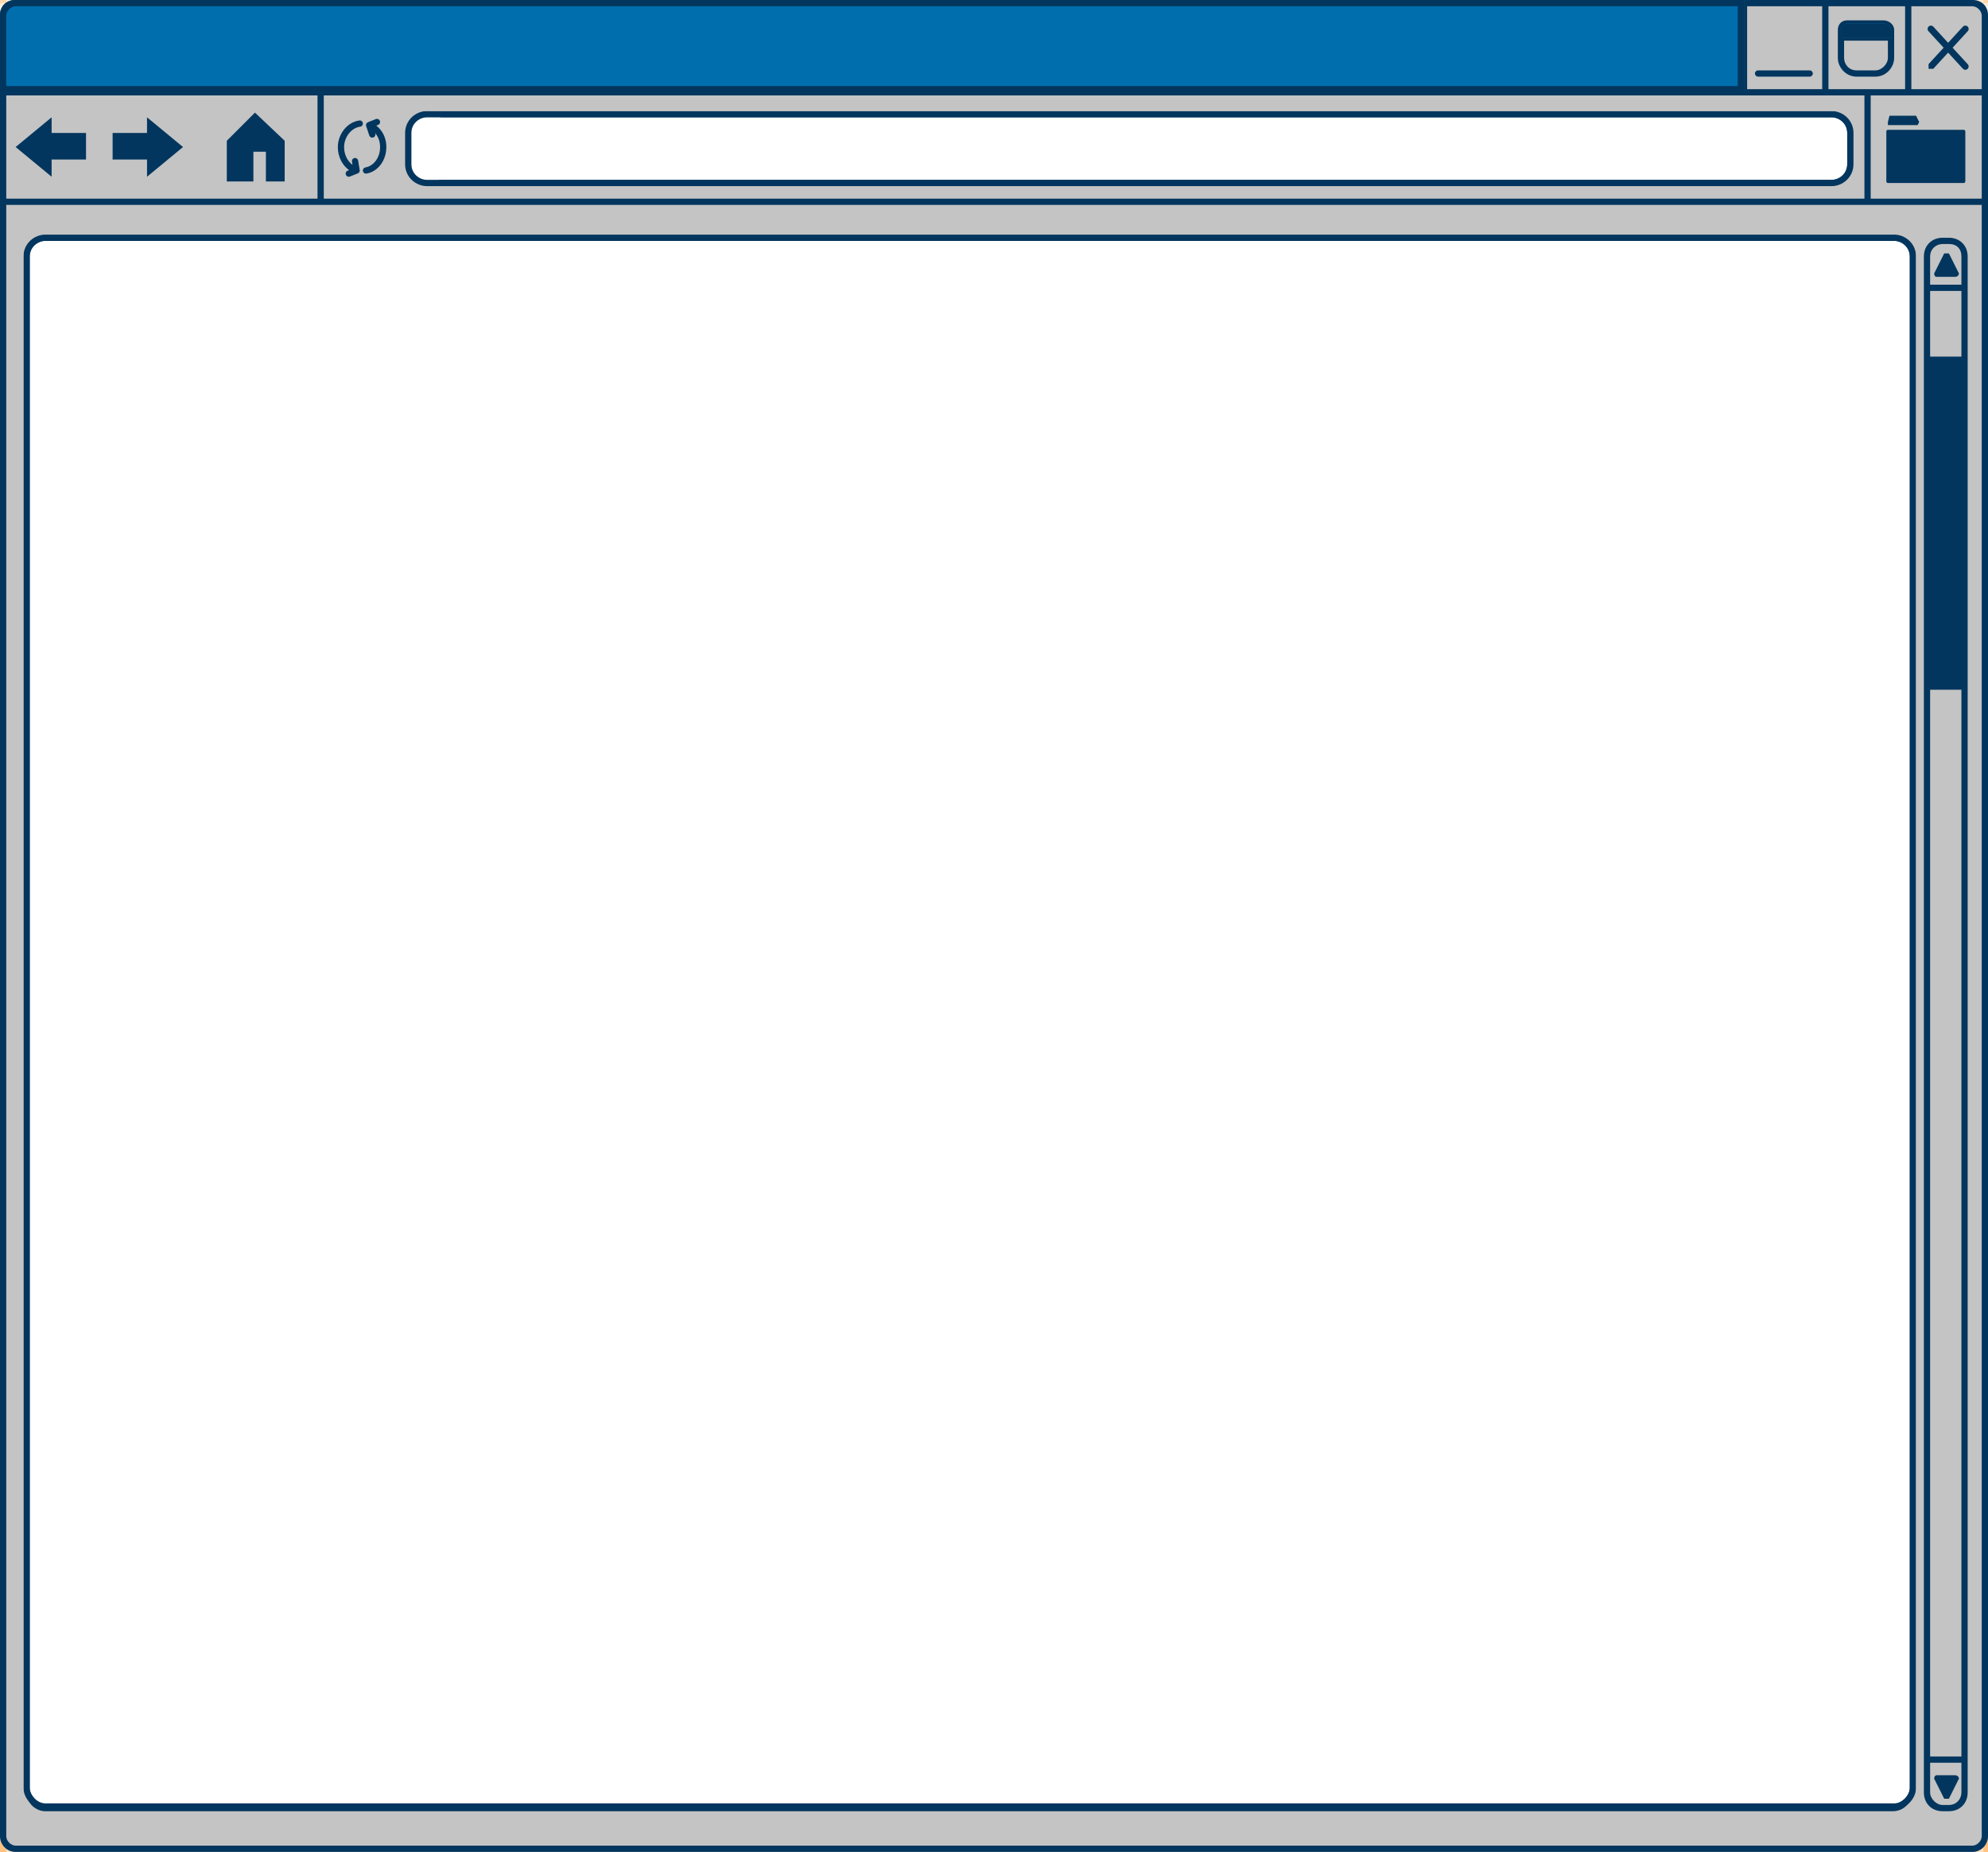
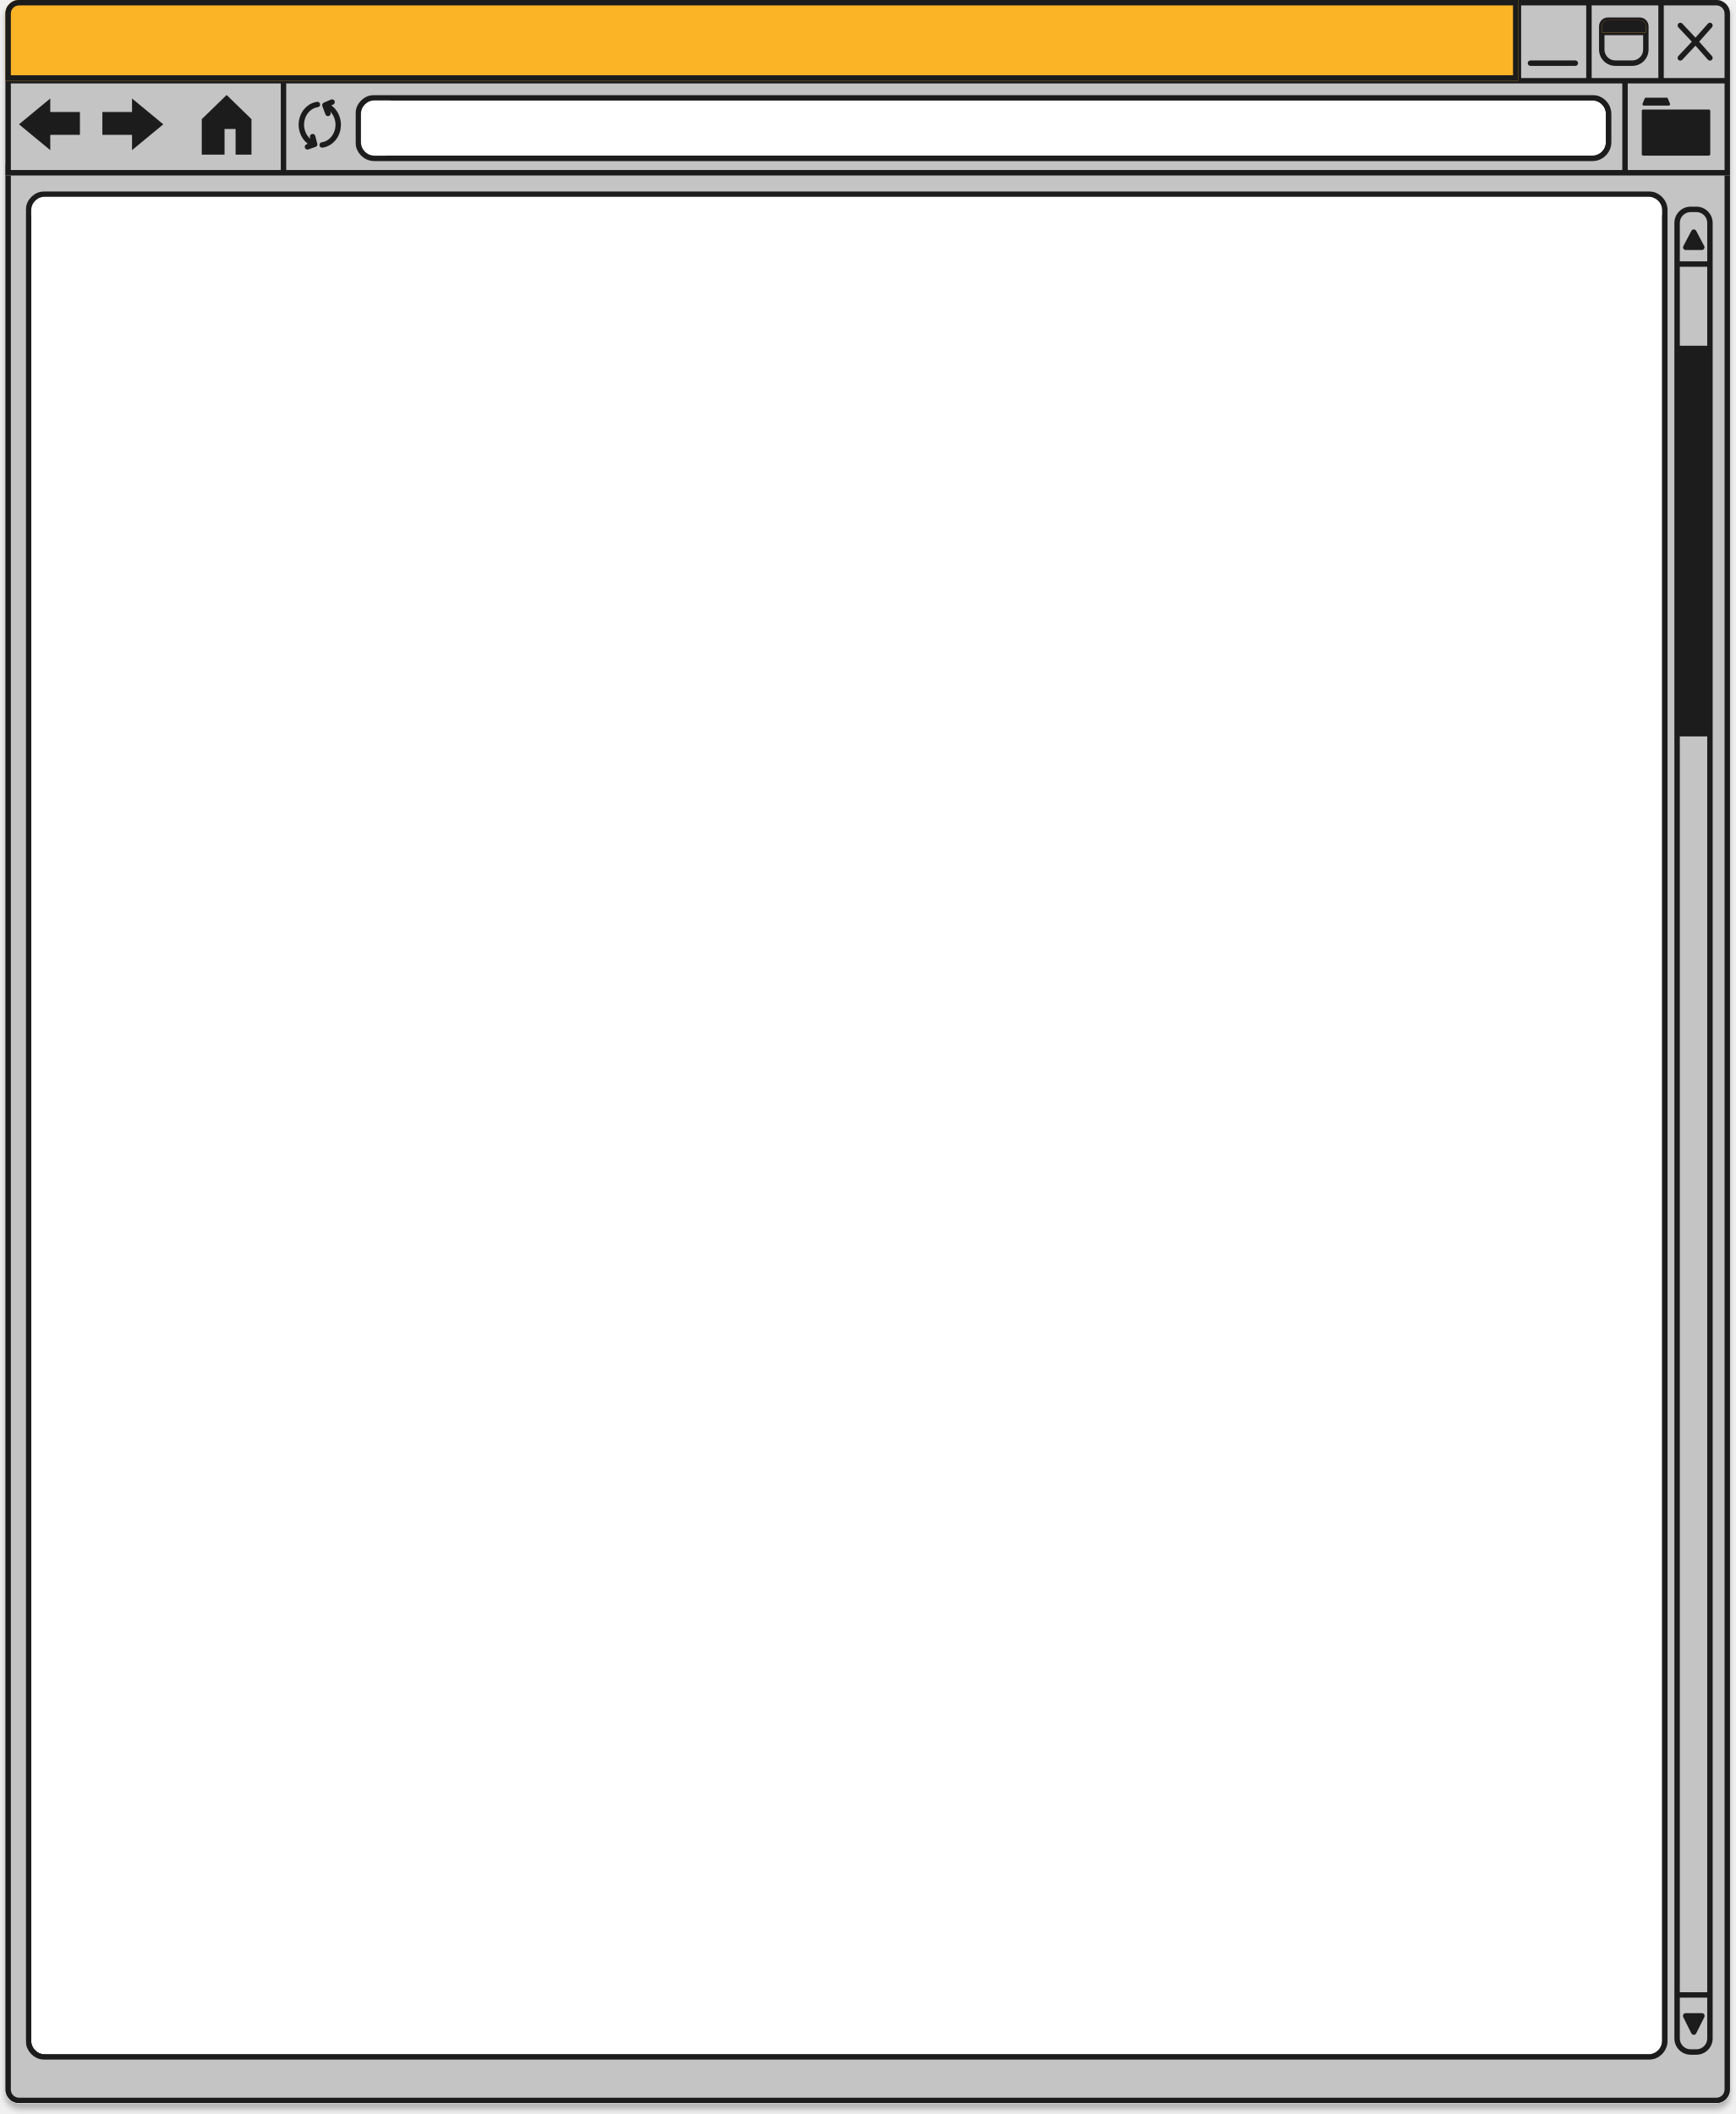
- <svg xmlns="http://www.w3.org/2000/svg" width="1271" height="1184" fill="none">
-   <path fill="#E5E5E5" d="M0 0h1271v1184H0z" />
-   <g clip-path="url(#a)">
-     <path fill="#2B99D6" d="M-84-2965h1440v5863H-84z" />
-     <path fill="url(#b)" d="M-84 4h1440v1476H-84z" />
-     <path stroke="#fff" stroke-opacity=".5" stroke-width="4" d="M636 1039V4m0 1035h-90m90 0h90M636 4h-90m90 0h90m270 0v1035M996 4h-90m90 0h90m-90 1035h-90m90 0h90M276 4v1035M276 4h-90m90 0h90m-90 1035h-90m90 0h90M96 4v1035M96 4H6m90 0h90M96 1039H6m90 0h90M456 4v1035M456 4h-90m90 0h90m-90 1035h-90m90 0h90M816 4v1035M816 4h-90m90 0h90m-90 1035h-90m90 0h90M1176 4v1035m0-1035h-90m90 0h90m-90 1035h-90m90 0h90M6 4h-90v88M6 4v1035m0 0h-90v-87M186 4v1035M366 4v1035M546 4v1035M726 4v1035M906 4v1035M1086 4v1035M1266 4h90v88m-90-88v1035m0 0h90v-90m0-427H-84m1440 0v86m0-86v-86M-84 522v-87m0 87v86m0 172h1440m-1440 0v-86m0 86v84m1440-84v84m0-84v-85m0-432H-84m1440 0v86m0-86v-83M-84 263v-86m0 86v86m1440 600v-85m0 85-1440 3m1440-88V695m0 169H-84m1440-169v-87m0 87-1440-1m1440-86V436m0 172H-84m1440-172v-87m0 87-1440-1m1440-86V180m0 169H-84m1440-169V92m0 88-1440-3m1440-85H-84m0 0v85m0 172v86m0 173v86m0 170v88" />
-     <path stroke="#fff" stroke-opacity=".5" stroke-width="4" d="M636 2073V1038m0 1035h-90m90 0h90m-90-1035h-90m90 0h90m270 0v1035m0-1035h-90m90 0h90m-90 1035h-90m90 0h90M276 1038v1035m0-1035h-90m90 0h90m-90 1035h-90m90 0h90M96 1038v1035m0-1035H6m90 0h90M96 2073H6m90 0h90m270-1035v1035m0-1035h-90m90 0h90m-90 1035h-90m90 0h90m270-1035v1035m0-1035h-90m90 0h90m-90 1035h-90m90 0h90m270-1035v1035m0-1035h-90m90 0h90m-90 1035h-90m90 0h90M6 1038h-90v88m90-88v1035m0 0h-90v-87m270-948v1035m180-1035v1035m180-1035v1035m180-1035v1035m180-1035v1035m180-1035v1035m180-1035h90v88m-90-88v1035m0 0h90v-90m0-427H-84m1440 0v86m0-86v-86m-1440 86v-87m0 87v86m0 172h1440m-1440 0v-86m0 86v84m1440-84v84m0-84v-85m0-432H-84m1440 0v86m0-86v-83m-1440 83v-86m0 86v86m1440 600v-85m0 85-1440 3m1440-88v-169m0 169H-84m1440-169v-87m0 87-1440-1m1440-86v-172m0 172H-84m1440-172v-87m0 87-1440-1m1440-86v-169m0 169H-84m1440-169v-88m0 88-1440-3m1440-85H-84m0 0v85m0 172v86m0 173v86m0 170v88" />
-     <path fill="#FED8AC" d="M-84-270h1440V4H-84z" />
-     <path stroke="#fff" stroke-opacity=".5" stroke-width="4" d="M1176-268h-90v93m90-93h90v93m-90-93v93m-270-93h-90v93m90-93h90v93m-90-93v93M1356 4h-90M-84-86V4H6m-90-90v-89H6m-90 89 90 1M6 4h90M6 4v-89M96 4h90M96 4v-89m90 89h90m-90 0v-90m90 90h90m-90 0v-89m90 89h90m-90 0v-179M456 4h90m-90 0v-90m90 90h90m-90 0v-90m90 90h90m-90 0v-90m90 90h90m-90 0v-88m90 88h90m-90 0v-90m90 90h90m-90 0v-88m90 88h90m-90 0v-90m90 90h90m-90 0v-87m90 87h90m-90 0v-87m90 87v-87M6-175v-93h90v93m-90 0v90m0-90h90M6-85h90m0 0v-90m0 90h180m-90-1v-89h90m-90 89 90 1m0 0v-90m0 90 450 1m-450-91h90m0 0v-93h90v93m-90 0h90m0 0h90m-90 0v89m90-89v-93h90v93m-90 0h90m-90 0v89m90-89v89m180-89h90m-90 0v89m90-89h90m-90 0v91m90-91h90m-90 0v89m90-89h90m-90 0v92m90-92h90m-90 0v92m90-92v92m0 0h-90m0 0h-90m0 0-90-3m90 3-180-1m0 0-90-2m90 2H726m0 0-90-2m-90 0h-90" />
-     <mask id="c" fill="#fff">
-       <path d="M0 10C0 4 4 0 10 0h1251c6 0 10 4 10 10v1164c0 5-4 10-10 10H10c-6 0-10-5-10-10V10Z" />
+ <svg xmlns="http://www.w3.org/2000/svg" width="1279" height="1558" viewBox="0 0 1279 1558" fill="none">
+   <g filter="url(#filter0_d_636_360)">
+     <mask id="path-1-inside-1_636_360" fill="white">
+       <path d="M4 121H555.5H1275V1540C1275 1545.52 1270.52 1550 1265 1550H14C8.477 1550 4 1545.52 4 1540V121Z" />
    </mask>
-     <path fill="#C4C4C4" d="M0 10C0 4 4 0 10 0h1251c6 0 10 4 10 10v1164c0 5-4 10-10 10H10c-6 0-10-5-10-10V10Z" />
-     <path fill="#02365E" d="M0 57a2 2 0 0 0 0 4v-4Zm1271 4a2 2 0 0 0 0-4v4Zm-49-61a2 2 0 0 0-4 0h4Zm-53 0a2 2 0 1 0-4 0h4Zm-52 0a2 2 0 0 0-4 0h4ZM0 127a2 2 0 0 0 0 4v-4Zm1271 4a2 2 0 0 0 0-4v4Zm-147-86a2 2 0 1 0 0 4v-4Zm33 4a2 2 0 1 0 0-4v4Zm79-32a2 2 0 0 0-3 3l3-3Zm19 27a2 2 0 1 0 3-3l-3 3Zm3-24a2 2 0 0 0-3-3l3 3Zm-25 21v3h3l-3-3Zm-13 20h51v-4h-51v4Zm2-2V0h-4v59h4Zm-57-59v59h4V0h-4Zm-50 61h52v-4h-52v4Zm2-2V0h-4v59h4ZM276 85v21h4V85h-4Zm12 33h883v-4H288v4Zm895-12V85h-4v21h4Zm-12-33H288v4h883v-4Zm-4-12h27v-4h-27v4Zm27 0h26v-4h-26v4Zm0 70h77v-4h-77v4Zm-2-72v70h4V59h-4ZM0 61h205v-4H0v4Zm205 0h910v-4H205v4ZM0 131h205v-4H0v4Zm205 0h989v-4H205v4Zm-2-72v70h4V59h-4ZM29 156h1181v-4H29v4Zm1189 8v982h4V164h-4Zm-8 990H29v4h1181v-4Zm-1189-8V164h-4v982h4Zm1221 12h4v-4h-4v4Zm4-1006h-4v4h4v-4Zm12 287V230h-4v209h4Zm-28-209v209h4V230h-4ZM1124 49h33v-4h-33v4Zm109-29 11 12 3-3-11-12-3 3Zm11 12 11 12 3-3-11-12-3 3Zm3 0 11-12-3-3-11 12 3 3Zm-60 17h12v-4h-12v4Zm17-36h-23v4h23v-4Zm-29 11v13h4V24h-4Zm36 13V24h-4v13h4Zm-34-11h32v-4h-32v4Zm34-2v-5h-4v5h4Zm-36-5v5h4v-5h-4Zm34-2h-32v4h32v-4Zm35 12-11 12 3 3 11-12-3-3Zm-14 135v20h4v-20h-4Zm0 20v46h4v-46h-4Zm28 46v-46h-4v46h4Zm0-46v-20h-4v20h4Zm-26 2h24v-4h-24v4Zm-2 253v686h4V439h-4Zm0 686v21h4v-21h-4Zm28 21v-21h-4v21h4Zm0-21V439h-4v686h4Zm-26 2h24v-4h-24v4Zm10-897v209h4V230h-4Zm10 209V230h-4v209h4Zm-16-209v209h4V230h-4Zm-4 211h3v-4h-3v4Zm3 0h3v-4h-3v4Zm3-213h-3v4h3v-4Zm-3 0h-3v4h3v-4Zm2 211V230h-4v209h4Zm7-211h-3v4h3v-4Zm-3 0h-3v4h3v-4Zm-3 213h3v-4h-3v4Zm3 0h3v-4h-3v4Zm-2-211v209h4V230h-4Zm5 211h3v-4h-3v4Zm3 0h3v-4h-3v4Zm3-213h-3v4h3v-4Zm-3 0h-3v4h3v-4Zm2 211V230h-4v209h4Zm7-211h-3v4h3v-4Zm-3 0h-3v4h3v-4Zm-3 213h3v-4h-3v4Zm3 0h3v-4h-3v4Zm-2-211v209h4V230h-4Zm-47-213c2 0 3 1 3 2h4c0-3-3-6-7-6v4Zm-5 32c7 0 12-6 12-12h-4c0 4-4 8-8 8v4Zm-12-4c-5 0-8-4-8-8h-4c0 6 5 12 12 12v-4Zm-6-32c-4 0-6 3-6 6h4l2-2v-4Zm65 143c5 0 8 3 8 8h4c0-7-5-12-12-12v4Zm0 1002c7 0 12-5 12-12h-4c0 4-3 8-8 8v4Zm-4-4c-4 0-8-4-8-8h-4c0 7 5 12 12 12v-4ZM1183 85c0-7-6-12-12-12v4c4 0 8 4 8 8h4Zm-12 33c6 0 12-6 12-12h-4c0 4-4 8-8 8v4Zm-895-12c0 6 6 12 12 12v-4c-4 0-8-4-8-8h-4Zm4-21c0-4 4-8 8-8v-4c-6 0-12 5-12 12h4Zm962 67c-7 0-12 5-12 12h4c0-5 4-8 8-8v-4Zm-24 994c0 4-3 8-8 8v4c7 0 12-5 12-12h-4Zm-1189 8c-4 0-8-4-8-8h-4c0 7 6 12 12 12v-4Zm1181-998c5 0 8 3 8 8h4c0-7-5-12-12-12v4ZM29 152c-6 0-12 5-12 12h4c0-5 4-8 8-8v-4Zm1232 1028H10v8h1251v-8ZM4 59V10h-8v49h8Zm1263-49v49h8V10h-8Zm-47-6h41v-8h-41v8Zm-53 0h53v-8h-53v8ZM10 4h1105v-8H10v8Zm1105 0h52v-8h-52v8ZM4 1174V129h-8v1045h8ZM4 129V59h-8v70h8Zm1263-70v70h8V59h-8Zm0 70v1045h8V129h-8ZM10 1180c-3 0-6-3-6-6h-8c0 8 6 14 14 14v-8ZM1275 10c0-8-6-14-14-14v8c3 0 6 3 6 6h8Zm-14 1178c8 0 14-6 14-14h-8c0 3-3 6-6 6v8ZM4 10c0-3 3-6 6-6v-8C2-4-4 2-4 10h8Z" mask="url(#c)" />
-     <path fill="#02365E" d="M1243 162h3l6 12c1 1 0 3-2 3h-12c-1 0-2-2-1-3l6-12Zm0 988h3l6-12c1-1 0-3-2-3h-12c-1 0-2 2-1 3l6 12Z" />
-     <path stroke="#02365E" stroke-linecap="round" stroke-linejoin="round" stroke-width="4" d="M236 80c5 2 9 7 9 14 0 8-5 14-11 15m2-29 2 6m-2-6 5-2m-13 31c-6-2-10-8-10-15s5-14 12-15m-2 30-1-6m1 6-5 2" />
-     <mask id="d" fill="#fff">
-       <path d="M0 10v49h1115V0H10C4 0 0 4 0 10Zm1181 5h23c3 0 5 2 5 4v5h-32v-5c0-2 2-4 4-4Z" />
+     <path d="M4 121H555.5H1275V1540C1275 1545.52 1270.52 1550 1265 1550H14C8.477 1550 4 1545.52 4 1540V121Z" fill="#C4C4C4" />
+     <path d="M4 119C2.895 119 2 119.895 2 121C2 122.105 2.895 123 4 123V119ZM1275 123C1276.1 123 1277 122.105 1277 121C1277 119.895 1276.1 119 1275 119V123ZM1197.63 123H1275V119H1197.63V123ZM4 123H208.943V119H4V123ZM208.943 123H1197.63V119H208.943V123ZM33.49 156.296H1214.21V152.296H33.49V156.296ZM1222.21 164.296V1502.32H1226.21V164.296H1222.21ZM1214.21 1510.32H33.49V1514.32H1214.21V1510.32ZM25.49 1502.32V164.296H21.49V1502.32H25.49ZM1246.02 1514.32H1250.23V1510.32H1246.02V1514.32ZM1250.23 152.296H1246.02V156.296H1250.23V152.296ZM1262.23 540.71V256.814H1258.23V540.71H1262.23ZM1234.02 256.814V540.71H1238.02V256.814H1234.02ZM1234.02 164.296V194.603H1238.02V164.296H1234.02ZM1234.02 194.603V256.814H1238.02V194.603H1234.02ZM1262.23 256.814V194.603H1258.23V256.814H1262.23ZM1262.23 194.603V164.296H1258.23V194.603H1262.23ZM1236.02 196.603H1260.23V192.603H1236.02V196.603ZM1234.02 540.71V1470.26H1238.02V540.71H1234.02ZM1234.02 1470.26V1502.32H1238.02V1470.26H1234.02ZM1262.23 1502.32V1470.26H1258.23V1502.32H1262.23ZM1262.23 1470.26V540.71H1258.23V1470.26H1262.23ZM1236.02 1472.26H1260.23V1468.26H1236.02V1472.26ZM1246.13 256.814V540.71H1250.13V256.814H1246.13ZM1256.18 540.71V256.814H1252.18V540.71H1256.18ZM1240.07 256.814V540.71H1244.07V256.814H1240.07ZM1236.02 542.71H1239.05V538.71H1236.02V542.71ZM1239.05 542.71H1242.07V538.71H1239.05V542.71ZM1242.07 254.814H1239.05V258.814H1242.07V254.814ZM1239.05 254.814H1236.02V258.814H1239.05V254.814ZM1241.05 540.71V256.814H1237.05V540.71H1241.05ZM1248.13 254.814H1245.1V258.814H1248.13V254.814ZM1245.1 254.814H1242.07V258.814H1245.1V254.814ZM1242.07 542.71H1245.1V538.71H1242.07V542.71ZM1245.1 542.71H1248.13V538.71H1245.1V542.71ZM1243.1 256.814V540.71H1247.1V256.814H1243.1ZM1248.13 542.71H1251.15V538.71H1248.13V542.71ZM1251.15 542.71H1254.18V538.71H1251.15V542.71ZM1254.18 254.814H1251.15V258.814H1254.18V254.814ZM1251.15 254.814H1248.13V258.814H1251.15V254.814ZM1253.15 540.71V256.814H1249.15V540.71H1253.15ZM1260.23 254.814H1257.21V258.814H1260.23V254.814ZM1257.21 254.814H1254.18V258.814H1257.21V254.814ZM1254.18 542.71H1257.21V538.71H1254.18V542.71ZM1257.21 542.71H1260.23V538.71H1257.21V542.71ZM1255.21 256.814V540.71H1259.21V256.814H1255.21ZM1250.23 1514.32C1256.86 1514.32 1262.23 1508.95 1262.23 1502.32H1258.23C1258.23 1506.74 1254.65 1510.32 1250.23 1510.32V1514.32ZM1246.02 1510.32C1241.6 1510.32 1238.02 1506.74 1238.02 1502.32H1234.02C1234.02 1508.95 1239.39 1514.32 1246.02 1514.32V1510.32ZM1246.02 152.296C1239.39 152.296 1234.02 157.669 1234.02 164.296H1238.02C1238.02 159.878 1241.6 156.296 1246.02 156.296V152.296ZM33.49 1510.32C29.072 1510.32 25.49 1506.74 25.49 1502.32H21.49C21.49 1508.95 26.863 1514.32 33.49 1514.32V1510.32ZM33.49 152.296C26.863 152.296 21.49 157.669 21.49 164.296H25.49C25.49 159.878 29.072 156.296 33.49 156.296V152.296ZM1222.21 1502.32C1222.21 1506.74 1218.63 1510.32 1214.21 1510.32V1514.32C1220.83 1514.32 1226.21 1508.95 1226.21 1502.32H1222.21ZM1214.21 156.296C1218.63 156.296 1222.21 159.878 1222.21 164.296H1226.21C1226.21 157.669 1220.83 152.296 1214.21 152.296V156.296ZM1250.23 156.296C1254.65 156.296 1258.23 159.878 1258.23 164.296H1262.23C1262.23 157.669 1256.86 152.296 1250.23 152.296V156.296ZM4 121V117C1.791 117 0 118.791 0 121H4ZM1275 121H1279C1279 118.791 1277.21 117 1275 117V121ZM1265 1546H14V1554H1265V1546ZM8 1540V121H0V1540H8ZM1271 121V1540H1279V121H1271ZM4 125H555.5V117H4V125ZM555.5 125H1275V117H555.5V125ZM14 1546C10.686 1546 8 1543.31 8 1540H0C0 1547.73 6.268 1554 14 1554V1546ZM1265 1554C1272.73 1554 1279 1547.73 1279 1540H1271C1271 1543.31 1268.31 1546 1265 1546V1554Z" fill="#1C1C1C" mask="url(#path-1-inside-1_636_360)" />
+     <path d="M1246.55 170.153C1247.3 168.731 1249.34 168.731 1250.09 170.153L1255.99 181.332C1256.69 182.664 1255.72 184.266 1254.22 184.266H1242.42C1240.91 184.266 1239.95 182.664 1240.65 181.332L1246.55 170.153Z" fill="#1C1C1C" />
+     <path d="M1246.53 1498.54C1247.27 1500.01 1249.37 1500.01 1250.11 1498.54L1256.09 1486.58C1256.75 1485.25 1255.79 1483.68 1254.3 1483.68H1242.34C1240.85 1483.68 1239.88 1485.25 1240.55 1486.58L1246.53 1498.54Z" fill="#1C1C1C" />
+     <mask id="path-5-outside-2_636_360" maskUnits="userSpaceOnUse" x="19" y="141" width="1210" height="1377" fill="black">
+       <rect fill="white" x="19" y="141" width="1210" height="1377" />
+       <path d="M1215 145H33.001C27.478 145 23 149.477 23 155L23 1504C23 1509.52 27.477 1514 33 1514H624H1215C1220.52 1514 1225 1509.52 1225 1504L1225 155C1225 149.477 1220.52 145 1215 145Z" />
    </mask>
-     <path fill="#006EAD" d="M0 10v49h1115V0H10C4 0 0 4 0 10Zm1181 5h23c3 0 5 2 5 4v5h-32v-5c0-2 2-4 4-4Z" />
-     <path fill="#02365E" d="M1269 10v49h4V10h-4Zm-49-8h41v-4h-41v4Zm-53 0h53v-4h-53v4Zm-52 59h52v-4h-52v4Zm0-59h52v-4h-52v4ZM2 895V129h-4v766h4Zm0-766V59h-4v70h4Zm1267-70v70h4V59h-4Zm-102 2h27v-4h-27v4Zm27 0h26v-4h-26v4Zm-70-12h33v-4h-33v4Zm107-33 13 16 3-3-13-15-3 2Zm13 16 14 16 3-3-14-16-3 3Zm3 0 14-16-3-2-14 15 3 3Zm-3-3-13 16 3 3 13-16-3-3Zm-69-5v23h4V24h-4Zm36 23V24h-4v23h4Zm-2-30h-32v4h32v-4Zm64-7c0-7-5-12-12-12v4c4 0 8 4 8 8h4ZM0 59h-4v4h4v-4Zm1115 0v4h4v-4h-4Zm0-59h4v-4h-4v4Zm62 24h-4v4h4v-4Zm32 0v4h4v-4h-4ZM4 59V10h-8v49h8Zm6-55h1105v-8H10v8Zm1109 55V0h-8v59h8ZM0 63h205v-8H0v8Zm205 0h910v-8H205v8Zm999-52h-23v8h23v-8Zm-27 17h32v-8h-32v8Zm36-4v-5h-8v5h8Zm-40-5v5h8v-5h-8Zm8-8c-5 0-8 4-8 8h8v-8Zm23 8h9c0-4-4-8-9-8v8ZM4 10c0-3 3-6 6-6v-8C2-4-4 2-4 10h8Z" mask="url(#d)" />
-     <mask id="e" width="1210" height="1086" x="15" y="71" fill="#000" maskUnits="userSpaceOnUse">
-       <path fill="#fff" d="M15 71h1210v1086H15z" />
-       <path d="M263 105V85c0-6 5-10 10-10h898c5 0 10 4 10 10v20c0 6-5 10-10 10H273c-5 0-10-4-10-10Zm948 49H29c-5 0-10 4-10 10v979c0 5 5 10 10 10h1182c5 0 10-5 10-10V164c0-6-5-10-10-10Z" />
+     <path d="M1215 145H33.001C27.478 145 23 149.477 23 155L23 1504C23 1509.52 27.477 1514 33 1514H624H1215C1220.52 1514 1225 1509.52 1225 1504L1225 155C1225 149.477 1220.52 145 1215 145Z" fill="white" />
+     <path d="M1215 145H33.001C27.478 145 23 149.477 23 155L23 1504C23 1509.52 27.477 1514 33 1514H624H1215C1220.52 1514 1225 1509.52 1225 1504L1225 155C1225 149.477 1220.52 145 1215 145Z" stroke="#1C1C1C" stroke-width="8" mask="url(#path-5-outside-2_636_360)" />
+     <mask id="path-6-inside-3_636_360" fill="white">
+       <path d="M4 59.485V10C4 4.477 8.477 0 14 0H1119.08H1171.05H1224.21H1265C1270.52 0 1275 4.477 1275 10V59.485V129.316H1197.63H208.943H4V59.485Z" />
    </mask>
-     <path fill="#fff" d="M263 105V85c0-6 5-10 10-10h898c5 0 10 4 10 10v20c0 6-5 10-10 10H273c-5 0-10-4-10-10Zm948 49H29c-5 0-10 4-10 10v979c0 5 5 10 10 10h1182c5 0 10-5 10-10V164c0-6-5-10-10-10Z" />
-     <path stroke="#02365E" stroke-width="8" d="M263 105V85c0-6 5-10 10-10h898c5 0 10 4 10 10v20c0 6-5 10-10 10H273c-5 0-10-4-10-10Zm948 49H29c-5 0-10 4-10 10v979c0 5 5 10 10 10h1182c5 0 10-5 10-10V164c0-6-5-10-10-10Z" mask="url(#e)" />
-     <path fill="#02365E" fill-rule="evenodd" d="m94 113 23-19-23-19v10H72v17h22v11Zm-61 0L10 94l23-19v10h22v17H33v11Zm130-41 19 18v26h-12V97h-8v19h-17V90l18-18Z" clip-rule="evenodd" />
-     <rect width="50.5" height="34" x="1206" y="83" fill="#02365E" rx="1" />
-     <path fill="#02365E" d="M1208 74h17l2 4-1 2h-19v-2l1-4Z" />
+     <path d="M4 59.485V10C4 4.477 8.477 0 14 0H1119.08H1171.05H1224.21H1265C1270.52 0 1275 4.477 1275 10V59.485V129.316H1197.63H208.943H4V59.485Z" fill="#C4C4C4" />
+     <path d="M4 57.485C2.895 57.485 2 58.381 2 59.485C2 60.59 2.895 61.485 4 61.485V57.485ZM1275 61.485C1276.1 61.485 1277 60.59 1277 59.485C1277 58.381 1276.1 57.485 1275 57.485V61.485ZM1226.21 0C1226.21 -1.105 1225.31 -2 1224.21 -2C1223.1 -2 1222.21 -1.105 1222.21 0H1226.21ZM1173.05 0C1173.05 -1.105 1172.16 -2 1171.05 -2C1169.95 -2 1169.05 -1.105 1169.05 0H1173.05ZM1121.08 0C1121.08 -1.105 1120.18 -2 1119.08 -2C1117.97 -2 1117.08 -1.105 1117.08 0H1121.08ZM1195.63 129.316C1195.63 130.421 1196.53 131.316 1197.63 131.316C1198.73 131.316 1199.63 130.421 1199.63 129.316H1195.63ZM206.943 129.316C206.943 130.421 207.838 131.316 208.943 131.316C210.047 131.316 210.943 130.421 210.943 129.316H206.943ZM1127.94 44.554C1126.83 44.554 1125.94 45.449 1125.94 46.554C1125.94 47.658 1126.83 48.554 1127.94 48.554V44.554ZM1161.01 48.554C1162.12 48.554 1163.01 47.658 1163.01 46.554C1163.01 45.449 1162.12 44.554 1161.01 44.554V48.554ZM1239.84 17.383C1239.08 16.577 1237.82 16.537 1237.01 17.292C1236.21 18.048 1236.17 19.314 1236.92 20.119L1239.84 17.383ZM1258.74 44.003C1259.47 44.829 1260.74 44.903 1261.56 44.169C1262.39 43.435 1262.46 42.171 1261.73 41.346L1258.74 44.003ZM1261.73 20.079C1262.46 19.254 1262.39 17.99 1261.56 17.256C1260.74 16.522 1259.47 16.597 1258.74 17.422L1261.73 20.079ZM1236.92 41.306C1236.17 42.111 1236.21 43.377 1237.01 44.133C1237.82 44.889 1239.08 44.848 1239.84 44.043L1236.92 41.306ZM1224.21 61.485H1275V57.485H1224.21V61.485ZM1226.21 59.485V0H1222.21V59.485H1226.21ZM1169.05 0V59.485H1173.05V0H1169.05ZM1119.08 61.485H1171.05V57.485H1119.08V61.485ZM1121.08 59.485V0H1117.08V59.485H1121.08ZM280.179 85.003V105.738H284.179V85.003H280.179ZM292.179 117.738H1174.64V113.738H292.179V117.738ZM1186.64 105.738V85.003H1182.64V105.738H1186.64ZM1174.64 73.003H292.179V77.003H1174.64V73.003ZM1171.05 61.485H1197.63V57.485H1171.05V61.485ZM1197.63 61.485H1224.21V57.485H1197.63V61.485ZM1195.63 59.485V129.316H1199.63V59.485H1195.63ZM4 61.485H208.943V57.485H4V61.485ZM208.943 61.485H1119.08V57.485H208.943V61.485ZM206.943 59.485V129.316H210.943V59.485H206.943ZM1127.94 48.554H1161.01V44.554H1127.94V48.554ZM1236.92 20.119L1248.15 32.081L1251.06 29.344L1239.84 17.383L1236.92 20.119ZM1248.11 32.041L1258.74 44.003L1261.73 41.346L1251.1 29.384L1248.11 32.041ZM1251.1 32.041L1261.73 20.079L1258.74 17.422L1248.11 29.384L1251.1 32.041ZM1190.5 48.554H1202.99V44.554H1190.5V48.554ZM1208.46 12.871H1185.03V16.871H1208.46V12.871ZM1178.5 23.924V36.554H1182.5V23.924H1178.5ZM1214.99 36.554V23.924H1210.99V36.554H1214.99ZM1180.5 25.924H1212.99V21.924H1180.5V25.924ZM1214.99 23.924V19.397H1210.99V23.924H1214.99ZM1178.5 19.397V23.924H1182.5V19.397H1178.5ZM1212.99 17.397H1180.5V21.397H1212.99V17.397ZM1248.15 29.344L1236.92 41.306L1239.84 44.043L1251.06 32.081L1248.15 29.344ZM1208.46 16.871C1209.85 16.871 1210.99 18.002 1210.99 19.397H1214.99C1214.99 15.793 1212.06 12.871 1208.46 12.871V16.871ZM1202.99 48.554C1209.61 48.554 1214.99 43.181 1214.99 36.554H1210.99C1210.99 40.972 1207.4 44.554 1202.99 44.554V48.554ZM1190.5 44.554C1186.08 44.554 1182.5 40.972 1182.5 36.554H1178.5C1178.5 43.181 1183.87 48.554 1190.5 48.554V44.554ZM1185.03 12.871C1181.42 12.871 1178.5 15.793 1178.5 19.397H1182.5C1182.5 18.002 1183.63 16.871 1185.03 16.871V12.871ZM1186.64 85.003C1186.64 78.376 1181.26 73.003 1174.64 73.003V77.003C1179.05 77.003 1182.64 80.585 1182.64 85.003H1186.64ZM1174.64 117.738C1181.26 117.738 1186.64 112.365 1186.64 105.738H1182.64C1182.64 110.156 1179.05 113.738 1174.64 113.738V117.738ZM280.179 105.738C280.179 112.365 285.551 117.738 292.179 117.738V113.738C287.761 113.738 284.179 110.156 284.179 105.738H280.179ZM284.179 85.003C284.179 80.585 287.761 77.003 292.179 77.003V73.003C285.551 73.003 280.179 78.376 280.179 85.003H284.179ZM4 129.316H0C0 131.525 1.791 133.316 4 133.316L4 129.316ZM1275 129.316V133.316C1277.21 133.316 1279 131.525 1279 129.316H1275ZM8 59.485V10H0V59.485H8ZM1271 10V59.485H1279V10H1271ZM1224.21 4H1265V-4H1224.21V4ZM1171.05 4H1224.21V-4H1171.05V4ZM14 4H1119.08V-4H14V4ZM1119.08 4H1171.05V-4H1119.08V4ZM8 129.316V59.485H0V129.316H8ZM1271 59.485V129.316H1279V59.485H1271ZM1197.63 133.316H1275V125.316H1197.63V133.316ZM4 133.316H208.943V125.316H4V133.316ZM208.943 133.316H1197.63V125.316H208.943V133.316ZM1279 10C1279 2.268 1272.73 -4 1265 -4V4C1268.31 4 1271 6.686 1271 10H1279ZM8 10C8 6.686 10.686 4 14 4V-4C6.268 -4 0 2.268 0 10H8Z" fill="#1C1C1C" mask="url(#path-6-inside-3_636_360)" />
+     <mask id="path-8-inside-4_636_360" fill="white">
+       <path d="M4 10V59.464H208.943H1119.08V0H14C8.477 0 4 4.477 4 10Z" />
+       <path d="M1185.03 14.866H1208.46C1210.96 14.866 1212.99 16.892 1212.99 19.391V23.915H1180.5V19.391C1180.5 16.892 1182.53 14.866 1185.03 14.866Z" />
+     </mask>
+     <path d="M4 10V59.464H208.943H1119.08V0H14C8.477 0 4 4.477 4 10Z" fill="#FCB427" />
+     <path d="M1185.03 14.866H1208.46C1210.96 14.866 1212.99 16.892 1212.99 19.391V23.915H1180.5V19.391C1180.5 16.892 1182.53 14.866 1185.03 14.866Z" fill="#FCB427" />
+     <path d="M1273 10V59.464H1277V10H1273ZM1224.21 2H1265V-2H1224.21V2ZM1171.05 2H1224.21V-2H1171.05V2ZM1119.08 61.464H1171.05V57.464H1119.08V61.464ZM1119.08 2H1171.05V-2H1119.08V2ZM6 129.27V59.464H2V129.27H6ZM1273 59.464V129.27H1277V59.464H1273ZM1171.05 61.464H1197.63V57.464H1171.05V61.464ZM1197.63 61.464H1224.21V57.464H1197.63V61.464ZM1127.94 48.537H1161.01V44.537H1127.94V48.537ZM1234.5 16.168L1248.09 32.004L1251.12 29.399L1237.54 13.564L1234.5 16.168ZM1248.09 32.004L1261.67 47.84L1264.71 45.235L1251.12 29.399L1248.09 32.004ZM1251.12 32.004L1264.71 16.168L1261.67 13.564L1248.09 29.399L1251.12 32.004ZM1248.09 29.399L1234.5 45.235L1237.54 47.84L1251.12 32.004L1248.09 29.399ZM1178.5 23.915V46.537H1182.5V23.915H1178.5ZM1214.99 46.537V23.915H1210.99V46.537H1214.99ZM1212.99 17.391H1180.5V21.391H1212.99V17.391ZM1277 10C1277 3.373 1271.63 -2 1265 -2V2C1269.42 2 1273 5.582 1273 10H1277ZM4 59.464H0V63.464H4V59.464ZM1119.08 59.464V63.464H1123.08V59.464H1119.08ZM1119.08 0H1123.08V-4H1119.08V0ZM1180.5 23.915H1176.5V27.915H1180.5V23.915ZM1212.99 23.915V27.915H1216.99V23.915H1212.99ZM8 59.464V10H0V59.464H8ZM14 4H1119.08V-4H14V4ZM1123.08 59.464V0H1115.08V59.464H1123.08ZM4 63.464H208.943V55.464H4V63.464ZM208.943 63.464H1119.08V55.464H208.943V63.464ZM1208.46 10.866H1185.03V18.866H1208.46V10.866ZM1180.5 27.915H1212.99V19.915H1180.5V27.915ZM1216.99 23.915V19.391H1208.99V23.915H1216.99ZM1176.5 19.391V23.915H1184.5V19.391H1176.5ZM1208.46 18.866C1208.75 18.866 1208.99 19.101 1208.99 19.391H1216.99C1216.99 14.683 1213.17 10.866 1208.46 10.866V18.866ZM1185.03 10.866C1180.32 10.866 1176.5 14.683 1176.5 19.391H1184.5C1184.5 19.101 1184.74 18.866 1185.03 18.866V10.866ZM8 10C8 6.686 10.686 4 14 4V-4C6.268 -4 0 2.268 0 10H8Z" fill="#1C1C1C" mask="url(#path-8-inside-4_636_360)" />
+     <path d="M239.449 77.485C245.115 79.294 249.259 85.076 249.259 91.93C249.259 99.567 244.112 105.874 237.447 106.835M239.449 77.485L241.713 83.578M239.449 77.485L244.731 75.227M231.903 106.374C226.236 104.565 222.092 98.783 222.092 91.93C222.092 84.292 227.239 77.985 233.904 77.024M231.903 106.374L230.393 100.698M231.903 106.374L226.62 108.215" stroke="#1C1C1C" stroke-width="4" stroke-linecap="round" stroke-linejoin="round" />
+     <path fill-rule="evenodd" clip-rule="evenodd" d="M97.305 110.649L120.346 91.617L97.305 72.585V82.568H75.444V99.373H97.305V110.649Z" fill="#1C1C1C" />
+     <path fill-rule="evenodd" clip-rule="evenodd" d="M37.042 110.649L14 91.617L37.042 72.585V82.568H58.902V99.373H37.042V110.649Z" fill="#1C1C1C" />
+     <path fill-rule="evenodd" clip-rule="evenodd" d="M167.02 70L185.335 87.81H185.335V87.81L185.335 87.811H185.335V113.969H173.634V95.046H165.494V113.969H148.705V87.81H148.706L167.02 70Z" fill="#1C1C1C" />
+     <mask id="path-14-outside-5_636_360" maskUnits="userSpaceOnUse" x="262" y="70" width="926" height="49" fill="black">
+       <rect fill="white" x="262" y="70" width="926" height="49" />
+       <path d="M266 104.733V84C266 78.477 270.477 74 276 74H1173.55C1179.07 74 1183.55 78.477 1183.55 84V104.733C1183.55 110.255 1179.07 114.733 1173.55 114.733H276C270.477 114.733 266 110.255 266 104.733Z" />
+     </mask>
+     <path d="M266 104.733V84C266 78.477 270.477 74 276 74H1173.55C1179.07 74 1183.55 78.477 1183.55 84V104.733C1183.55 110.255 1179.07 114.733 1173.55 114.733H276C270.477 114.733 266 110.255 266 104.733Z" fill="white" />
+     <path d="M266 104.733V84C266 78.477 270.477 74 276 74H1173.55C1179.07 74 1183.55 78.477 1183.55 84V104.733C1183.55 110.255 1179.07 114.733 1173.55 114.733H276C270.477 114.733 266 110.255 266 104.733Z" stroke="#1C1C1C" stroke-width="8" mask="url(#path-14-outside-5_636_360)" />
+     <rect x="1210" y="80.732" width="50.452" height="33.958" rx="1" fill="#1C1C1C" />
+     <path d="M1212.12 72.623C1212.27 72.246 1212.64 72 1213.04 72H1228.3C1228.71 72 1229.07 72.246 1229.23 72.623L1230.78 76.444C1231.05 77.102 1230.57 77.821 1229.86 77.821H1211.49C1210.78 77.821 1210.29 77.102 1210.56 76.444L1212.12 72.623Z" fill="#1C1C1C" />
  </g>
  <defs>
-     <linearGradient id="b" x1="636" x2="636" y1="4" y2="2036.8" gradientUnits="userSpaceOnUse">
-       <stop stop-color="#FED9AF" />
-       <stop offset="1" stop-color="#FFB260" />
-     </linearGradient>
-     <clipPath id="a">
-       <path fill="#fff" d="M0 0h1440v5863H0z" transform="translate(-84 -2965)" />
-     </clipPath>
+     <filter id="filter0_d_636_360" x="0" y="0" width="1279" height="1558" filterUnits="userSpaceOnUse" color-interpolation-filters="sRGB">
+       <feFlood flood-opacity="0" result="BackgroundImageFix" />
+       <feColorMatrix in="SourceAlpha" type="matrix" values="0 0 0 0 0 0 0 0 0 0 0 0 0 0 0 0 0 0 127 0" result="hardAlpha" />
+       <feOffset dy="4" />
+       <feGaussianBlur stdDeviation="2" />
+       <feComposite in2="hardAlpha" operator="out" />
+       <feColorMatrix type="matrix" values="0 0 0 0 0 0 0 0 0 0 0 0 0 0 0 0 0 0 0.25 0" />
+       <feBlend mode="normal" in2="BackgroundImageFix" result="effect1_dropShadow_636_360" />
+       <feBlend mode="normal" in="SourceGraphic" in2="effect1_dropShadow_636_360" result="shape" />
+     </filter>
  </defs>
</svg>
